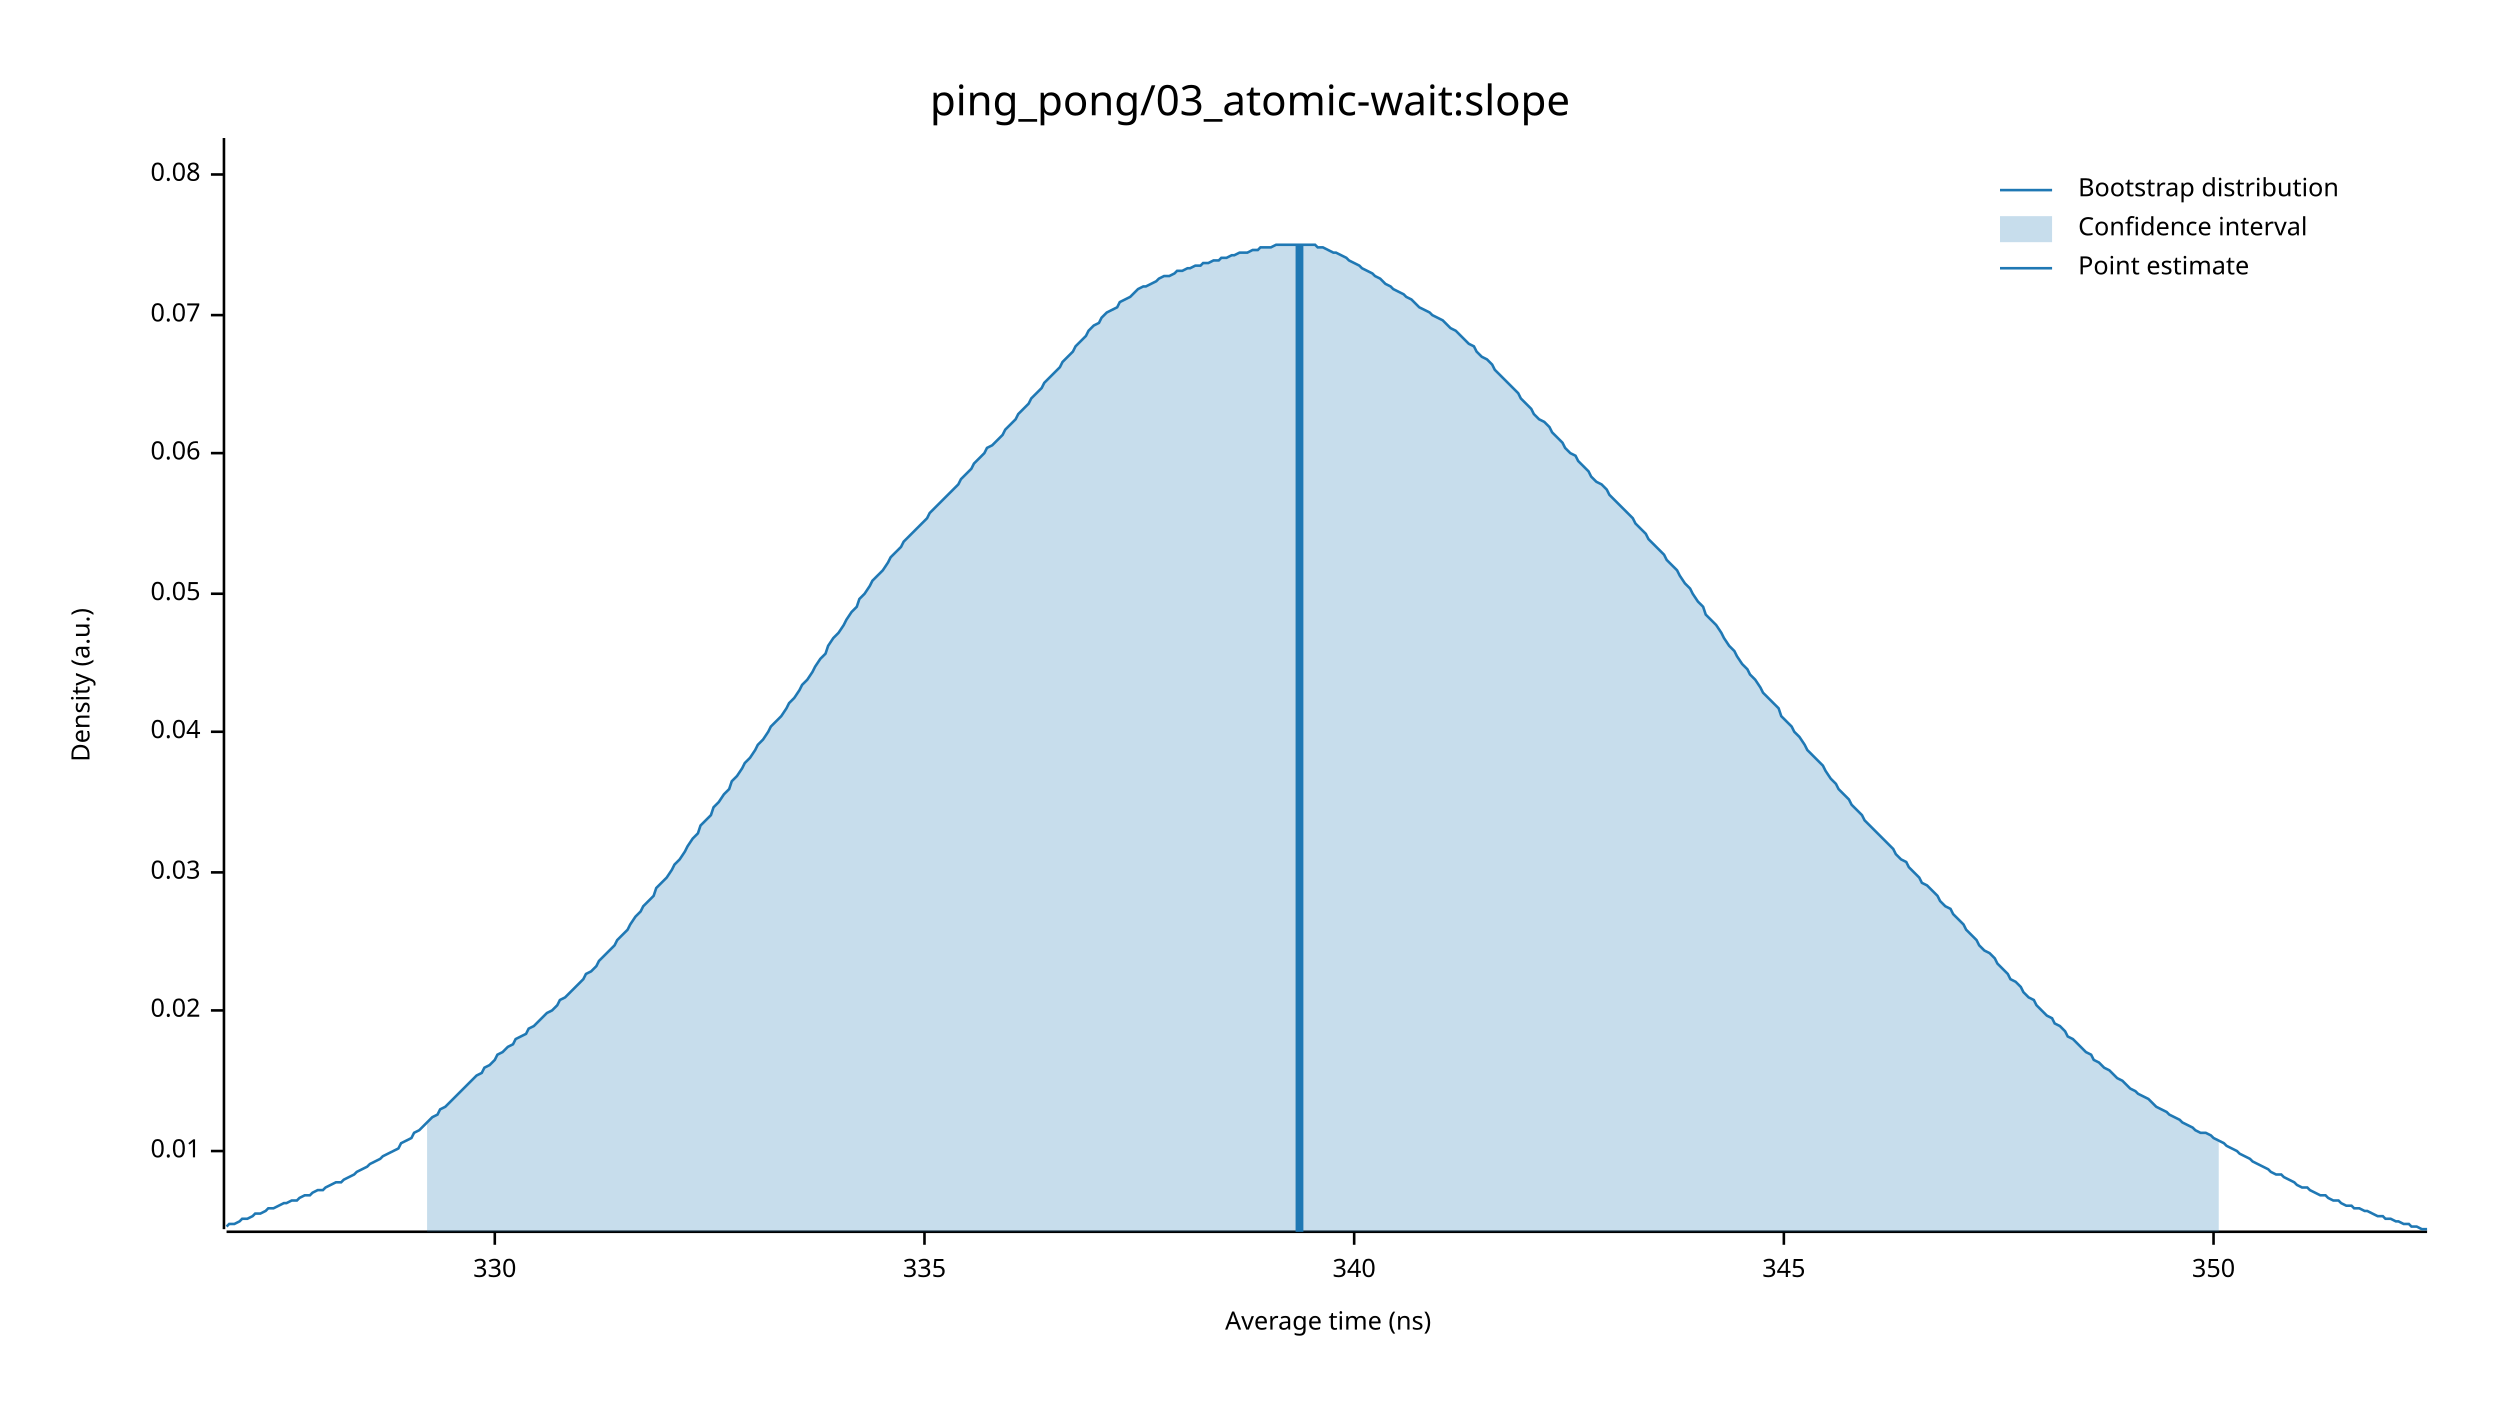
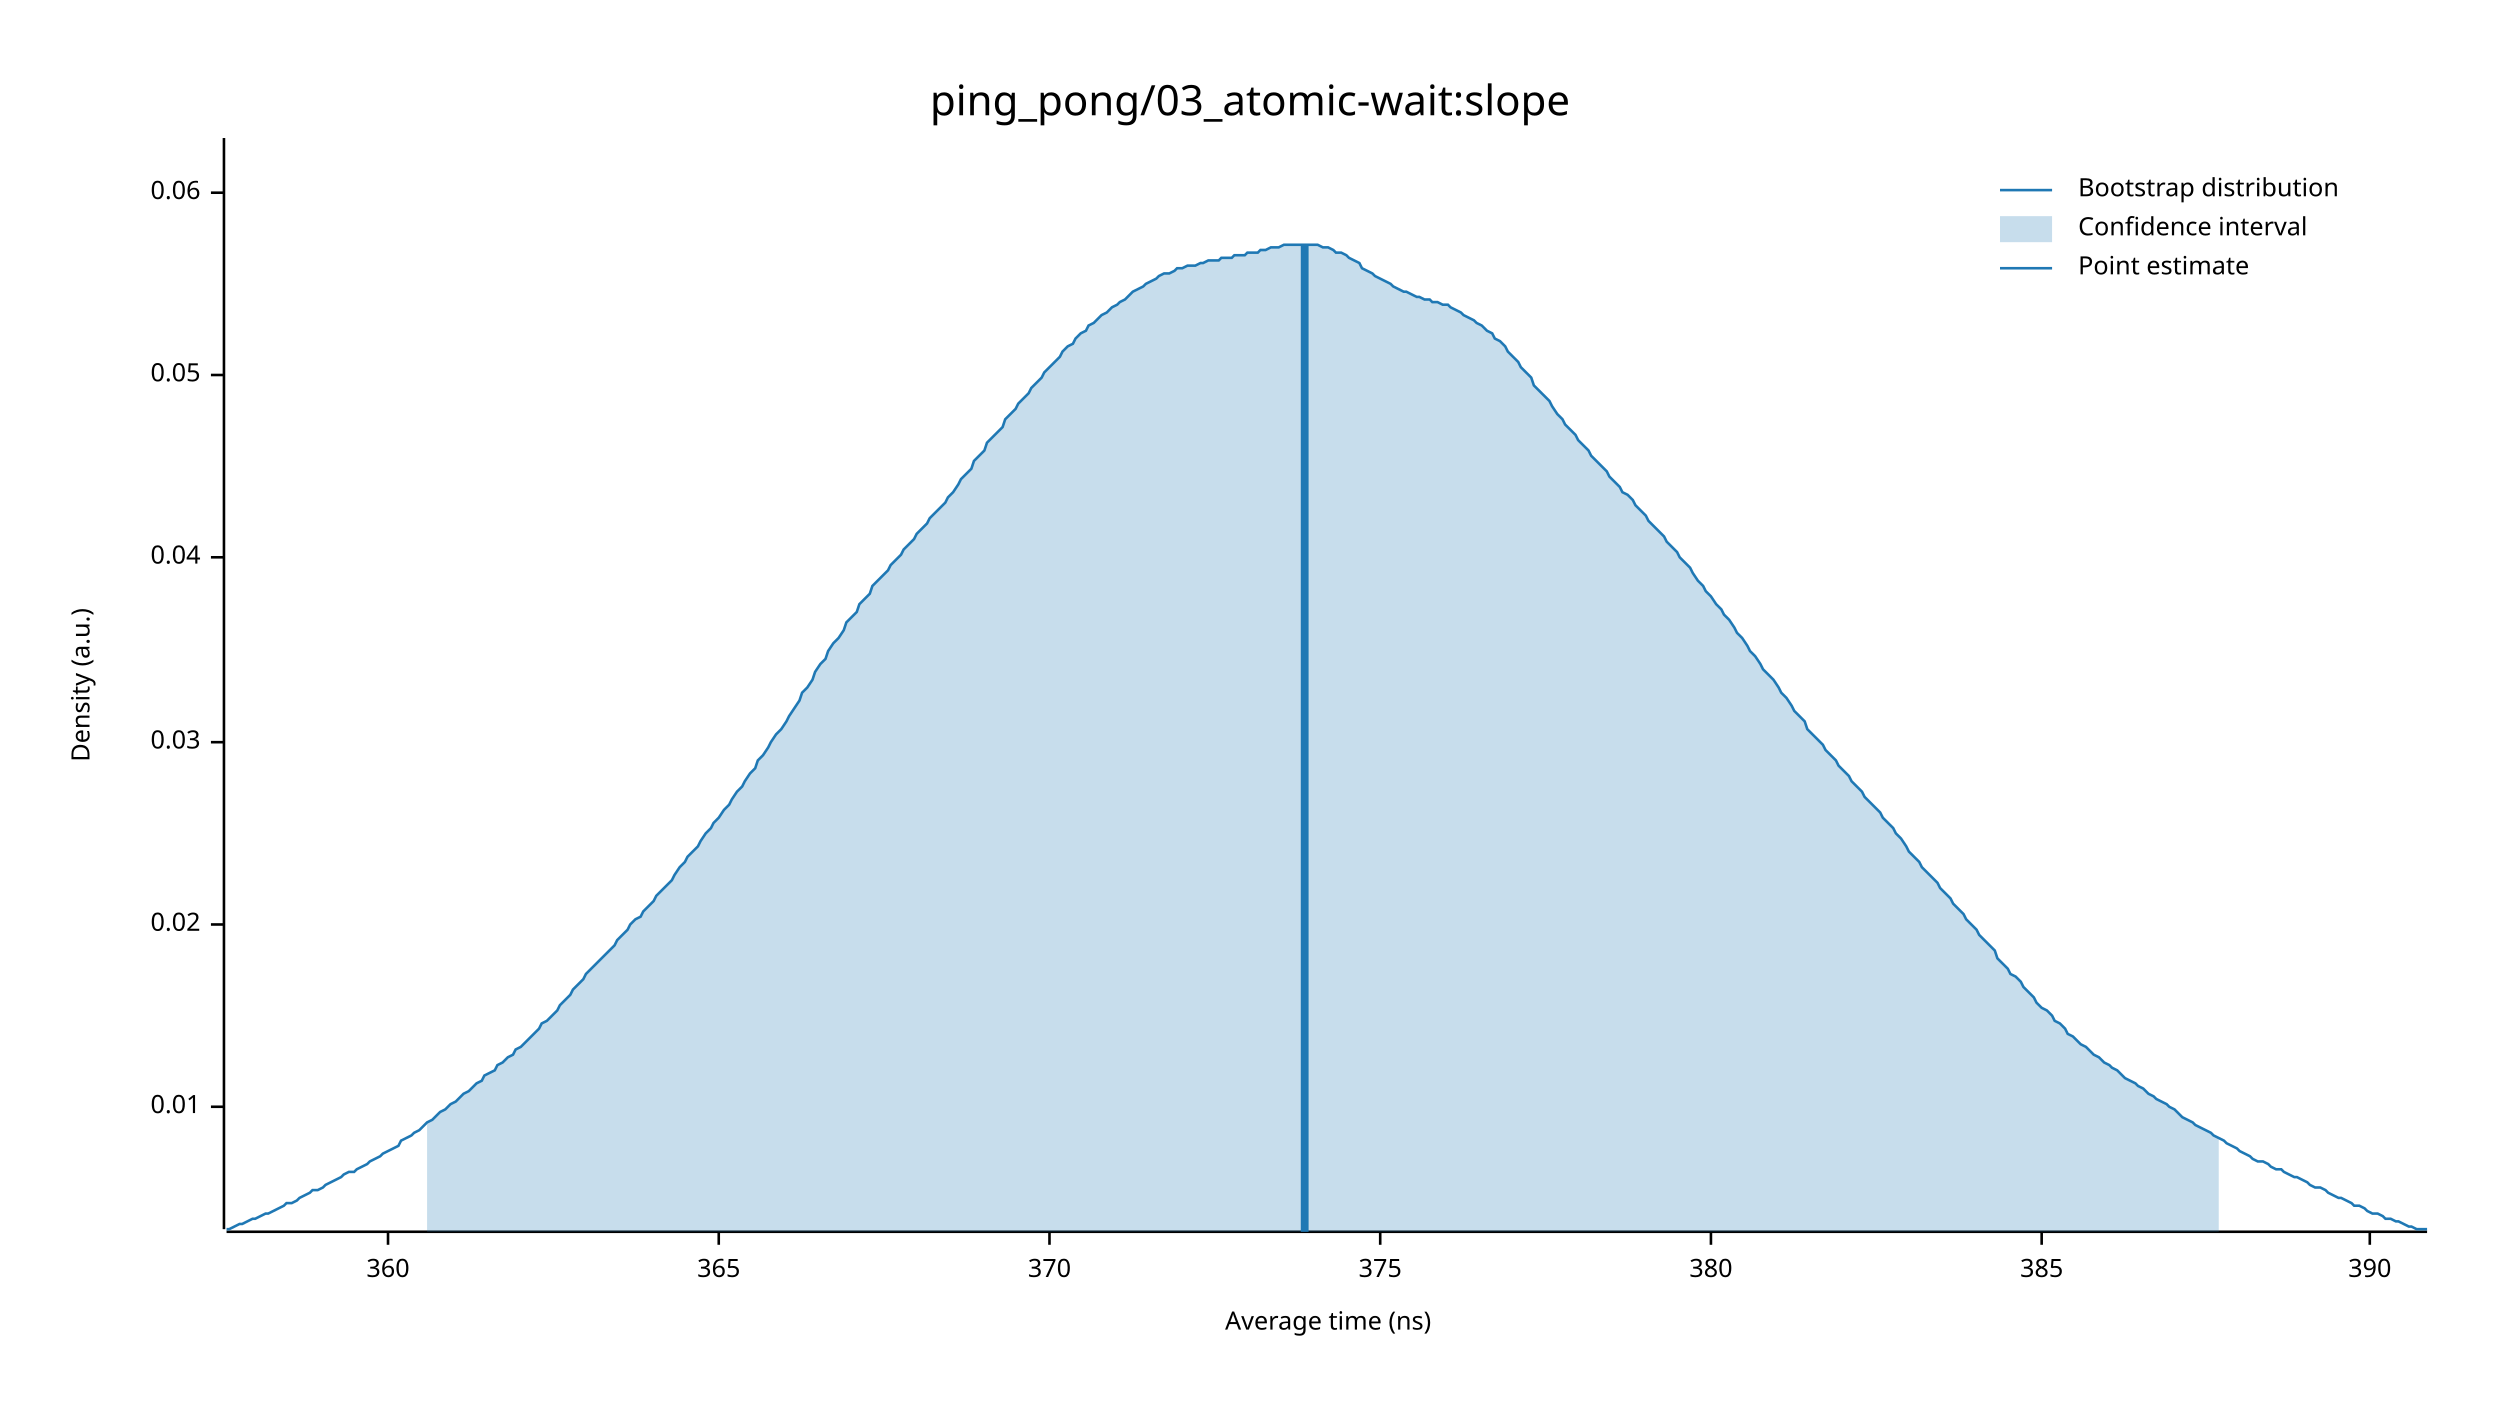
<svg xmlns="http://www.w3.org/2000/svg" width="960" height="540" viewBox="0 0 960 540">
  <text x="480" y="32" dy="0.76em" text-anchor="middle" font-family="sans-serif" font-size="16.129" opacity="1" fill="#000000">
ping_pong/03_atomic-wait:slope
</text>
  <text x="27" y="263" dy="0.76em" text-anchor="middle" font-family="sans-serif" font-size="9.677" opacity="1" fill="#000000" transform="rotate(270, 27, 263)">
Density (a.u.)
</text>
  <text x="510" y="513" dy="-0.5ex" text-anchor="middle" font-family="sans-serif" font-size="9.677" opacity="1" fill="#000000">
Average time (ns)
</text>
  <polyline fill="none" opacity="1" stroke="#000000" stroke-width="1" points="86,53 86,472 " />
-   <text x="77" y="442" dy="0.5ex" text-anchor="end" font-family="sans-serif" font-size="9.677" opacity="1" fill="#000000">
+   <text x="77" y="425" dy="0.5ex" text-anchor="end" font-family="sans-serif" font-size="9.677" opacity="1" fill="#000000">
0.01
</text>
-   <polyline fill="none" opacity="1" stroke="#000000" stroke-width="1" points="81,442 86,442 " />
-   <text x="77" y="388" dy="0.5ex" text-anchor="end" font-family="sans-serif" font-size="9.677" opacity="1" fill="#000000">
+   <polyline fill="none" opacity="1" stroke="#000000" stroke-width="1" points="81,425 86,425 " />
+   <text x="77" y="355" dy="0.5ex" text-anchor="end" font-family="sans-serif" font-size="9.677" opacity="1" fill="#000000">
0.02
</text>
-   <polyline fill="none" opacity="1" stroke="#000000" stroke-width="1" points="81,388 86,388 " />
-   <text x="77" y="335" dy="0.5ex" text-anchor="end" font-family="sans-serif" font-size="9.677" opacity="1" fill="#000000">
+   <polyline fill="none" opacity="1" stroke="#000000" stroke-width="1" points="81,355 86,355 " />
+   <text x="77" y="285" dy="0.5ex" text-anchor="end" font-family="sans-serif" font-size="9.677" opacity="1" fill="#000000">
0.03
</text>
-   <polyline fill="none" opacity="1" stroke="#000000" stroke-width="1" points="81,335 86,335 " />
-   <text x="77" y="281" dy="0.5ex" text-anchor="end" font-family="sans-serif" font-size="9.677" opacity="1" fill="#000000">
+   <polyline fill="none" opacity="1" stroke="#000000" stroke-width="1" points="81,285 86,285 " />
+   <text x="77" y="214" dy="0.5ex" text-anchor="end" font-family="sans-serif" font-size="9.677" opacity="1" fill="#000000">
0.04
</text>
-   <polyline fill="none" opacity="1" stroke="#000000" stroke-width="1" points="81,281 86,281 " />
-   <text x="77" y="228" dy="0.5ex" text-anchor="end" font-family="sans-serif" font-size="9.677" opacity="1" fill="#000000">
+   <polyline fill="none" opacity="1" stroke="#000000" stroke-width="1" points="81,214 86,214 " />
+   <text x="77" y="144" dy="0.5ex" text-anchor="end" font-family="sans-serif" font-size="9.677" opacity="1" fill="#000000">
0.05
</text>
-   <polyline fill="none" opacity="1" stroke="#000000" stroke-width="1" points="81,228 86,228 " />
-   <text x="77" y="174" dy="0.5ex" text-anchor="end" font-family="sans-serif" font-size="9.677" opacity="1" fill="#000000">
+   <polyline fill="none" opacity="1" stroke="#000000" stroke-width="1" points="81,144 86,144 " />
+   <text x="77" y="74" dy="0.5ex" text-anchor="end" font-family="sans-serif" font-size="9.677" opacity="1" fill="#000000">
0.06
</text>
-   <polyline fill="none" opacity="1" stroke="#000000" stroke-width="1" points="81,174 86,174 " />
-   <text x="77" y="121" dy="0.5ex" text-anchor="end" font-family="sans-serif" font-size="9.677" opacity="1" fill="#000000">
- 0.07
+   <polyline fill="none" opacity="1" stroke="#000000" stroke-width="1" points="81,74 86,74 " />
+   <polyline fill="none" opacity="1" stroke="#000000" stroke-width="1" points="87,473 932,473 " />
+   <text x="149" y="483" dy="0.76em" text-anchor="middle" font-family="sans-serif" font-size="9.677" opacity="1" fill="#000000">
+ 360
</text>
-   <polyline fill="none" opacity="1" stroke="#000000" stroke-width="1" points="81,121 86,121 " />
-   <text x="77" y="67" dy="0.5ex" text-anchor="end" font-family="sans-serif" font-size="9.677" opacity="1" fill="#000000">
- 0.08
+   <polyline fill="none" opacity="1" stroke="#000000" stroke-width="1" points="149,473 149,478 " />
+   <text x="276" y="483" dy="0.76em" text-anchor="middle" font-family="sans-serif" font-size="9.677" opacity="1" fill="#000000">
+ 365
</text>
-   <polyline fill="none" opacity="1" stroke="#000000" stroke-width="1" points="81,67 86,67 " />
-   <polyline fill="none" opacity="1" stroke="#000000" stroke-width="1" points="87,473 932,473 " />
-   <text x="190" y="483" dy="0.76em" text-anchor="middle" font-family="sans-serif" font-size="9.677" opacity="1" fill="#000000">
- 330
+   <polyline fill="none" opacity="1" stroke="#000000" stroke-width="1" points="276,473 276,478 " />
+   <text x="403" y="483" dy="0.76em" text-anchor="middle" font-family="sans-serif" font-size="9.677" opacity="1" fill="#000000">
+ 370
</text>
-   <polyline fill="none" opacity="1" stroke="#000000" stroke-width="1" points="190,473 190,478 " />
-   <text x="355" y="483" dy="0.76em" text-anchor="middle" font-family="sans-serif" font-size="9.677" opacity="1" fill="#000000">
- 335
+   <polyline fill="none" opacity="1" stroke="#000000" stroke-width="1" points="403,473 403,478 " />
+   <text x="530" y="483" dy="0.76em" text-anchor="middle" font-family="sans-serif" font-size="9.677" opacity="1" fill="#000000">
+ 375
</text>
-   <polyline fill="none" opacity="1" stroke="#000000" stroke-width="1" points="355,473 355,478 " />
-   <text x="520" y="483" dy="0.76em" text-anchor="middle" font-family="sans-serif" font-size="9.677" opacity="1" fill="#000000">
- 340
+   <polyline fill="none" opacity="1" stroke="#000000" stroke-width="1" points="530,473 530,478 " />
+   <text x="657" y="483" dy="0.76em" text-anchor="middle" font-family="sans-serif" font-size="9.677" opacity="1" fill="#000000">
+ 380
</text>
-   <polyline fill="none" opacity="1" stroke="#000000" stroke-width="1" points="520,473 520,478 " />
-   <text x="685" y="483" dy="0.76em" text-anchor="middle" font-family="sans-serif" font-size="9.677" opacity="1" fill="#000000">
- 345
+   <polyline fill="none" opacity="1" stroke="#000000" stroke-width="1" points="657,473 657,478 " />
+   <text x="784" y="483" dy="0.76em" text-anchor="middle" font-family="sans-serif" font-size="9.677" opacity="1" fill="#000000">
+ 385
</text>
-   <polyline fill="none" opacity="1" stroke="#000000" stroke-width="1" points="685,473 685,478 " />
-   <text x="850" y="483" dy="0.76em" text-anchor="middle" font-family="sans-serif" font-size="9.677" opacity="1" fill="#000000">
- 350
+   <polyline fill="none" opacity="1" stroke="#000000" stroke-width="1" points="784,473 784,478 " />
+   <text x="910" y="483" dy="0.76em" text-anchor="middle" font-family="sans-serif" font-size="9.677" opacity="1" fill="#000000">
+ 390
</text>
-   <polyline fill="none" opacity="1" stroke="#000000" stroke-width="1" points="850,473 850,478 " />
-   <polyline fill="none" opacity="1" stroke="#1F78B4" stroke-width="1" points="87,471 88,470 90,470 92,469 93,468 95,468 97,467 98,466 100,466 102,465 103,464 105,464 107,463 109,462 110,462 112,461 114,461 115,460 117,459 119,459 120,458 122,457 124,457 125,456 127,455 129,454 131,454 132,453 134,452 136,451 137,450 139,449 141,448 142,447 144,446 146,445 147,444 149,443 151,442 153,441 154,439 156,438 158,437 159,435 161,434 163,432 164,431 166,429 168,428 169,426 171,425 173,423 175,421 176,420 178,418 180,416 181,415 183,413 185,412 186,410 188,409 190,407 191,405 193,404 195,402 197,401 198,399 200,398 202,397 203,395 205,394 207,392 208,391 210,389 212,388 214,386 215,384 217,383 219,381 220,380 222,378 224,376 225,374 227,373 229,371 230,369 232,367 234,365 236,363 237,361 239,359 241,357 242,355 244,352 246,350 247,348 249,346 251,344 252,341 254,339 256,337 258,334 259,332 261,330 263,327 264,325 266,322 268,320 269,317 271,315 273,313 274,310 276,308 278,305 280,303 281,300 283,298 285,295 286,293 288,291 290,288 291,286 293,284 295,281 296,279 298,277 300,275 302,272 303,270 305,268 307,265 308,263 310,261 312,258 313,256 315,253 317,251 318,248 320,245 322,243 324,240 325,238 327,235 329,233 330,230 332,228 334,225 335,223 337,221 339,219 341,216 342,214 344,212 346,210 347,208 349,206 351,204 352,203 354,201 356,199 357,197 359,195 361,193 363,191 364,190 366,188 368,186 369,184 371,182 373,180 374,178 376,176 378,174 379,172 381,171 383,169 385,167 386,165 388,163 390,161 391,159 393,157 395,155 396,153 398,151 400,149 401,147 403,145 405,143 407,141 408,139 410,137 412,135 413,133 415,131 417,129 418,127 420,125 422,124 423,122 425,120 427,119 429,118 430,116 432,115 434,114 435,113 437,111 439,110 440,110 442,109 444,108 445,107 447,106 449,106 451,105 452,104 454,104 456,103 457,103 459,102 461,102 462,101 464,101 466,100 468,100 469,99 471,99 473,98 474,98 476,97 478,97 479,97 481,96 483,96 484,95 486,95 488,95 490,94 491,94 493,94 495,94 496,94 498,94 500,94 501,94 503,94 505,94 506,95 508,95 510,96 512,97 513,97 515,98 517,99 518,100 520,101 522,102 523,103 525,104 527,105 528,106 530,107 532,109 534,110 535,111 537,112 539,113 540,114 542,115 544,117 545,118 547,119 549,120 550,121 552,122 554,123 556,125 557,126 559,127 561,129 562,130 564,132 566,133 567,135 569,137 571,138 573,140 574,142 576,144 578,146 579,147 581,149 583,151 584,153 586,155 588,157 589,159 591,161 593,162 595,164 596,166 598,168 600,170 601,172 603,174 605,175 606,177 608,179 610,181 611,183 613,185 615,186 617,188 618,190 620,192 622,194 623,195 625,197 627,199 628,201 630,203 632,205 633,207 635,209 637,211 639,213 640,215 642,217 644,219 645,221 647,224 649,226 650,228 652,231 654,233 655,236 657,238 659,240 661,243 662,245 664,248 666,250 667,252 669,255 671,257 672,259 674,261 676,264 677,266 679,268 681,270 683,272 684,275 686,277 688,279 689,281 691,283 693,286 694,288 696,290 698,292 700,294 701,296 703,299 705,301 706,303 708,305 710,307 711,309 713,311 715,313 716,315 718,317 720,319 722,321 723,322 725,324 727,326 728,328 730,330 732,331 733,333 735,335 737,337 738,339 740,340 742,342 744,344 745,346 747,348 749,349 750,351 752,353 754,355 755,357 757,359 759,361 760,363 762,365 764,366 766,368 767,370 769,372 771,374 772,376 774,377 776,379 777,381 779,383 781,384 782,386 784,388 786,390 788,391 789,393 791,394 793,396 794,398 796,399 798,401 799,402 801,404 803,405 804,407 806,408 808,410 810,411 811,412 813,414 815,415 816,416 818,418 820,419 821,420 823,421 825,422 827,424 828,425 830,426 832,427 833,428 835,429 837,430 838,431 840,432 842,433 843,434 845,435 847,435 849,436 850,437 852,438 854,439 855,440 857,441 859,442 860,443 862,444 864,445 865,446 867,447 869,448 871,449 872,450 874,451 876,451 877,452 879,453 881,454 882,455 884,456 886,456 887,457 889,458 891,459 893,459 894,460 896,461 898,461 899,462 901,463 903,463 904,464 906,464 908,465 909,465 911,466 913,467 915,467 916,468 918,468 920,469 921,469 923,470 925,470 926,471 928,471 930,472 932,472 " />
-   <polygon opacity="0.25" fill="#1F78B4" points="164,431 166,429 168,428 169,426 171,425 173,423 175,421 176,420 178,418 180,416 181,415 183,413 185,412 186,410 188,409 190,407 191,405 193,404 195,402 197,401 198,399 200,398 202,397 203,395 205,394 207,392 208,391 210,389 212,388 214,386 215,384 217,383 219,381 220,380 222,378 224,376 225,374 227,373 229,371 230,369 232,367 234,365 236,363 237,361 239,359 241,357 242,355 244,352 246,350 247,348 249,346 251,344 252,341 254,339 256,337 258,334 259,332 261,330 263,327 264,325 266,322 268,320 269,317 271,315 273,313 274,310 276,308 278,305 280,303 281,300 283,298 285,295 286,293 288,291 290,288 291,286 293,284 295,281 296,279 298,277 300,275 302,272 303,270 305,268 307,265 308,263 310,261 312,258 313,256 315,253 317,251 318,248 320,245 322,243 324,240 325,238 327,235 329,233 330,230 332,228 334,225 335,223 337,221 339,219 341,216 342,214 344,212 346,210 347,208 349,206 351,204 352,203 354,201 356,199 357,197 359,195 361,193 363,191 364,190 366,188 368,186 369,184 371,182 373,180 374,178 376,176 378,174 379,172 381,171 383,169 385,167 386,165 388,163 390,161 391,159 393,157 395,155 396,153 398,151 400,149 401,147 403,145 405,143 407,141 408,139 410,137 412,135 413,133 415,131 417,129 418,127 420,125 422,124 423,122 425,120 427,119 429,118 430,116 432,115 434,114 435,113 437,111 439,110 440,110 442,109 444,108 445,107 447,106 449,106 451,105 452,104 454,104 456,103 457,103 459,102 461,102 462,101 464,101 466,100 468,100 469,99 471,99 473,98 474,98 476,97 478,97 479,97 481,96 483,96 484,95 486,95 488,95 490,94 491,94 493,94 495,94 496,94 498,94 500,94 501,94 503,94 505,94 506,95 508,95 510,96 512,97 513,97 515,98 517,99 518,100 520,101 522,102 523,103 525,104 527,105 528,106 530,107 532,109 534,110 535,111 537,112 539,113 540,114 542,115 544,117 545,118 547,119 549,120 550,121 552,122 554,123 556,125 557,126 559,127 561,129 562,130 564,132 566,133 567,135 569,137 571,138 573,140 574,142 576,144 578,146 579,147 581,149 583,151 584,153 586,155 588,157 589,159 591,161 593,162 595,164 596,166 598,168 600,170 601,172 603,174 605,175 606,177 608,179 610,181 611,183 613,185 615,186 617,188 618,190 620,192 622,194 623,195 625,197 627,199 628,201 630,203 632,205 633,207 635,209 637,211 639,213 640,215 642,217 644,219 645,221 647,224 649,226 650,228 652,231 654,233 655,236 657,238 659,240 661,243 662,245 664,248 666,250 667,252 669,255 671,257 672,259 674,261 676,264 677,266 679,268 681,270 683,272 684,275 686,277 688,279 689,281 691,283 693,286 694,288 696,290 698,292 700,294 701,296 703,299 705,301 706,303 708,305 710,307 711,309 713,311 715,313 716,315 718,317 720,319 722,321 723,322 725,324 727,326 728,328 730,330 732,331 733,333 735,335 737,337 738,339 740,340 742,342 744,344 745,346 747,348 749,349 750,351 752,353 754,355 755,357 757,359 759,361 760,363 762,365 764,366 766,368 767,370 769,372 771,374 772,376 774,377 776,379 777,381 779,383 781,384 782,386 784,388 786,390 788,391 789,393 791,394 793,396 794,398 796,399 798,401 799,402 801,404 803,405 804,407 806,408 808,410 810,411 811,412 813,414 815,415 816,416 818,418 820,419 821,420 823,421 825,422 827,424 828,425 830,426 832,427 833,428 835,429 837,430 838,431 840,432 842,433 843,434 845,435 847,435 849,436 850,437 852,438 852,473 164,473 " />
-   <polyline fill="none" opacity="1" stroke="#1F78B4" stroke-width="3" points="499,473 499,94 " />
+   <polyline fill="none" opacity="1" stroke="#000000" stroke-width="1" points="910,473 910,478 " />
+   <polyline fill="none" opacity="1" stroke="#1F78B4" stroke-width="1" points="87,472 88,472 90,471 92,470 93,470 95,469 97,468 98,468 100,467 102,466 103,466 105,465 107,464 109,463 110,462 112,462 114,461 115,460 117,459 119,458 120,457 122,457 124,456 125,455 127,454 129,453 131,452 132,451 134,450 136,450 137,449 139,448 141,447 142,446 144,445 146,444 147,443 149,442 151,441 153,440 154,438 156,437 158,436 159,435 161,434 163,432 164,431 166,430 168,428 169,427 171,426 173,424 175,423 176,422 178,420 180,419 181,418 183,416 185,415 186,413 188,412 190,411 191,409 193,408 195,406 197,405 198,403 200,402 202,400 203,399 205,397 207,395 208,393 210,392 212,390 214,388 215,386 217,384 219,382 220,380 222,378 224,376 225,374 227,372 229,370 230,369 232,367 234,365 236,363 237,361 239,359 241,357 242,355 244,353 246,352 247,350 249,348 251,346 252,344 254,342 256,340 258,338 259,336 261,333 263,331 264,329 266,327 268,325 269,323 271,320 273,318 274,316 276,314 278,311 280,309 281,307 283,304 285,302 286,300 288,297 290,295 291,292 293,290 295,287 296,285 298,282 300,280 302,277 303,275 305,272 307,269 308,266 310,264 312,261 313,258 315,255 317,253 318,250 320,247 322,245 324,242 325,239 327,237 329,235 330,232 332,230 334,228 335,225 337,223 339,221 341,219 342,217 344,215 346,213 347,211 349,209 351,207 352,205 354,203 356,201 357,199 359,197 361,195 363,193 364,191 366,189 368,186 369,184 371,182 373,180 374,177 376,175 378,173 379,170 381,168 383,166 385,164 386,161 388,159 390,157 391,155 393,153 395,151 396,149 398,147 400,145 401,143 403,141 405,139 407,137 408,135 410,133 412,132 413,130 415,128 417,127 418,125 420,124 422,122 423,121 425,120 427,118 429,117 430,116 432,115 434,113 435,112 437,111 439,110 440,109 442,108 444,107 445,106 447,105 449,105 451,104 452,103 454,103 456,102 457,102 459,102 461,101 462,101 464,100 466,100 468,100 469,99 471,99 473,99 474,98 476,98 478,98 479,97 481,97 483,97 484,96 486,96 488,95 490,95 491,95 493,94 495,94 496,94 498,94 500,94 501,94 503,94 505,94 506,94 508,95 510,95 512,96 513,97 515,97 517,98 518,99 520,100 522,101 523,103 525,104 527,105 528,106 530,107 532,108 534,109 535,110 537,111 539,112 540,112 542,113 544,114 545,114 547,115 549,115 550,116 552,116 554,117 556,117 557,118 559,119 561,120 562,121 564,122 566,123 567,124 569,125 571,127 573,128 574,130 576,131 578,133 579,135 581,137 583,139 584,141 586,143 588,145 589,148 591,150 593,152 595,154 596,156 598,159 600,161 601,163 603,165 605,167 606,169 608,171 610,173 611,175 613,177 615,179 617,181 618,183 620,185 622,187 623,189 625,190 627,192 628,194 630,196 632,198 633,200 635,202 637,204 639,206 640,208 642,210 644,212 645,214 647,216 649,218 650,220 652,223 654,225 655,227 657,229 659,232 661,234 662,236 664,238 666,241 667,243 669,245 671,248 672,250 674,252 676,255 677,257 679,259 681,261 683,264 684,266 686,268 688,271 689,273 691,275 693,277 694,280 696,282 698,284 700,286 701,288 703,290 705,292 706,294 708,296 710,298 711,300 713,302 715,304 716,306 718,308 720,310 722,312 723,314 725,316 727,318 728,320 730,322 732,325 733,327 735,329 737,331 738,333 740,335 742,337 744,339 745,341 747,343 749,345 750,347 752,349 754,351 755,353 757,355 759,357 760,359 762,361 764,363 766,365 767,368 769,370 771,372 772,374 774,375 776,377 777,379 779,381 781,383 782,385 784,387 786,388 788,390 789,392 791,393 793,395 794,397 796,398 798,400 799,401 801,402 803,404 804,405 806,406 808,408 810,409 811,410 813,411 815,413 816,414 818,415 820,416 821,417 823,418 825,420 827,421 828,422 830,423 832,424 833,425 835,426 837,428 838,429 840,430 842,431 843,432 845,433 847,434 849,435 850,436 852,437 854,438 855,439 857,440 859,441 860,442 862,443 864,444 865,445 867,446 869,446 871,447 872,448 874,449 876,449 877,450 879,451 881,452 882,452 884,453 886,454 887,455 889,456 891,456 893,457 894,458 896,459 898,460 899,460 901,461 903,462 904,463 906,463 908,464 909,465 911,466 913,466 915,467 916,468 918,468 920,469 921,469 923,470 925,471 926,471 928,472 930,472 932,472 " />
+   <polygon opacity="0.25" fill="#1F78B4" points="164,431 166,430 168,428 169,427 171,426 173,424 175,423 176,422 178,420 180,419 181,418 183,416 185,415 186,413 188,412 190,411 191,409 193,408 195,406 197,405 198,403 200,402 202,400 203,399 205,397 207,395 208,393 210,392 212,390 214,388 215,386 217,384 219,382 220,380 222,378 224,376 225,374 227,372 229,370 230,369 232,367 234,365 236,363 237,361 239,359 241,357 242,355 244,353 246,352 247,350 249,348 251,346 252,344 254,342 256,340 258,338 259,336 261,333 263,331 264,329 266,327 268,325 269,323 271,320 273,318 274,316 276,314 278,311 280,309 281,307 283,304 285,302 286,300 288,297 290,295 291,292 293,290 295,287 296,285 298,282 300,280 302,277 303,275 305,272 307,269 308,266 310,264 312,261 313,258 315,255 317,253 318,250 320,247 322,245 324,242 325,239 327,237 329,235 330,232 332,230 334,228 335,225 337,223 339,221 341,219 342,217 344,215 346,213 347,211 349,209 351,207 352,205 354,203 356,201 357,199 359,197 361,195 363,193 364,191 366,189 368,186 369,184 371,182 373,180 374,177 376,175 378,173 379,170 381,168 383,166 385,164 386,161 388,159 390,157 391,155 393,153 395,151 396,149 398,147 400,145 401,143 403,141 405,139 407,137 408,135 410,133 412,132 413,130 415,128 417,127 418,125 420,124 422,122 423,121 425,120 427,118 429,117 430,116 432,115 434,113 435,112 437,111 439,110 440,109 442,108 444,107 445,106 447,105 449,105 451,104 452,103 454,103 456,102 457,102 459,102 461,101 462,101 464,100 466,100 468,100 469,99 471,99 473,99 474,98 476,98 478,98 479,97 481,97 483,97 484,96 486,96 488,95 490,95 491,95 493,94 495,94 496,94 498,94 500,94 501,94 503,94 505,94 506,94 508,95 510,95 512,96 513,97 515,97 517,98 518,99 520,100 522,101 523,103 525,104 527,105 528,106 530,107 532,108 534,109 535,110 537,111 539,112 540,112 542,113 544,114 545,114 547,115 549,115 550,116 552,116 554,117 556,117 557,118 559,119 561,120 562,121 564,122 566,123 567,124 569,125 571,127 573,128 574,130 576,131 578,133 579,135 581,137 583,139 584,141 586,143 588,145 589,148 591,150 593,152 595,154 596,156 598,159 600,161 601,163 603,165 605,167 606,169 608,171 610,173 611,175 613,177 615,179 617,181 618,183 620,185 622,187 623,189 625,190 627,192 628,194 630,196 632,198 633,200 635,202 637,204 639,206 640,208 642,210 644,212 645,214 647,216 649,218 650,220 652,223 654,225 655,227 657,229 659,232 661,234 662,236 664,238 666,241 667,243 669,245 671,248 672,250 674,252 676,255 677,257 679,259 681,261 683,264 684,266 686,268 688,271 689,273 691,275 693,277 694,280 696,282 698,284 700,286 701,288 703,290 705,292 706,294 708,296 710,298 711,300 713,302 715,304 716,306 718,308 720,310 722,312 723,314 725,316 727,318 728,320 730,322 732,325 733,327 735,329 737,331 738,333 740,335 742,337 744,339 745,341 747,343 749,345 750,347 752,349 754,351 755,353 757,355 759,357 760,359 762,361 764,363 766,365 767,368 769,370 771,372 772,374 774,375 776,377 777,379 779,381 781,383 782,385 784,387 786,388 788,390 789,392 791,393 793,395 794,397 796,398 798,400 799,401 801,402 803,404 804,405 806,406 808,408 810,409 811,410 813,411 815,413 816,414 818,415 820,416 821,417 823,418 825,420 827,421 828,422 830,423 832,424 833,425 835,426 837,428 838,429 840,430 842,431 843,432 845,433 847,434 849,435 850,436 852,437 852,473 164,473 " />
+   <polyline fill="none" opacity="1" stroke="#1F78B4" stroke-width="3" points="501,473 501,94 " />
  <text x="798" y="68" dy="0.76em" text-anchor="start" font-family="sans-serif" font-size="9.677" opacity="1" fill="#000000">
Bootstrap distribution
</text>
  <text x="798" y="83" dy="0.76em" text-anchor="start" font-family="sans-serif" font-size="9.677" opacity="1" fill="#000000">
Confidence interval
</text>
  <text x="798" y="98" dy="0.76em" text-anchor="start" font-family="sans-serif" font-size="9.677" opacity="1" fill="#000000">
Point estimate
</text>
  <polyline fill="none" opacity="1" stroke="#1F78B4" stroke-width="1" points="768,73 788,73 " />
  <rect x="768" y="83" width="20" height="10" opacity="0.25" fill="#1F78B4" stroke="none" />
  <polyline fill="none" opacity="1" stroke="#1F78B4" stroke-width="1" points="768,103 788,103 " />
</svg>
